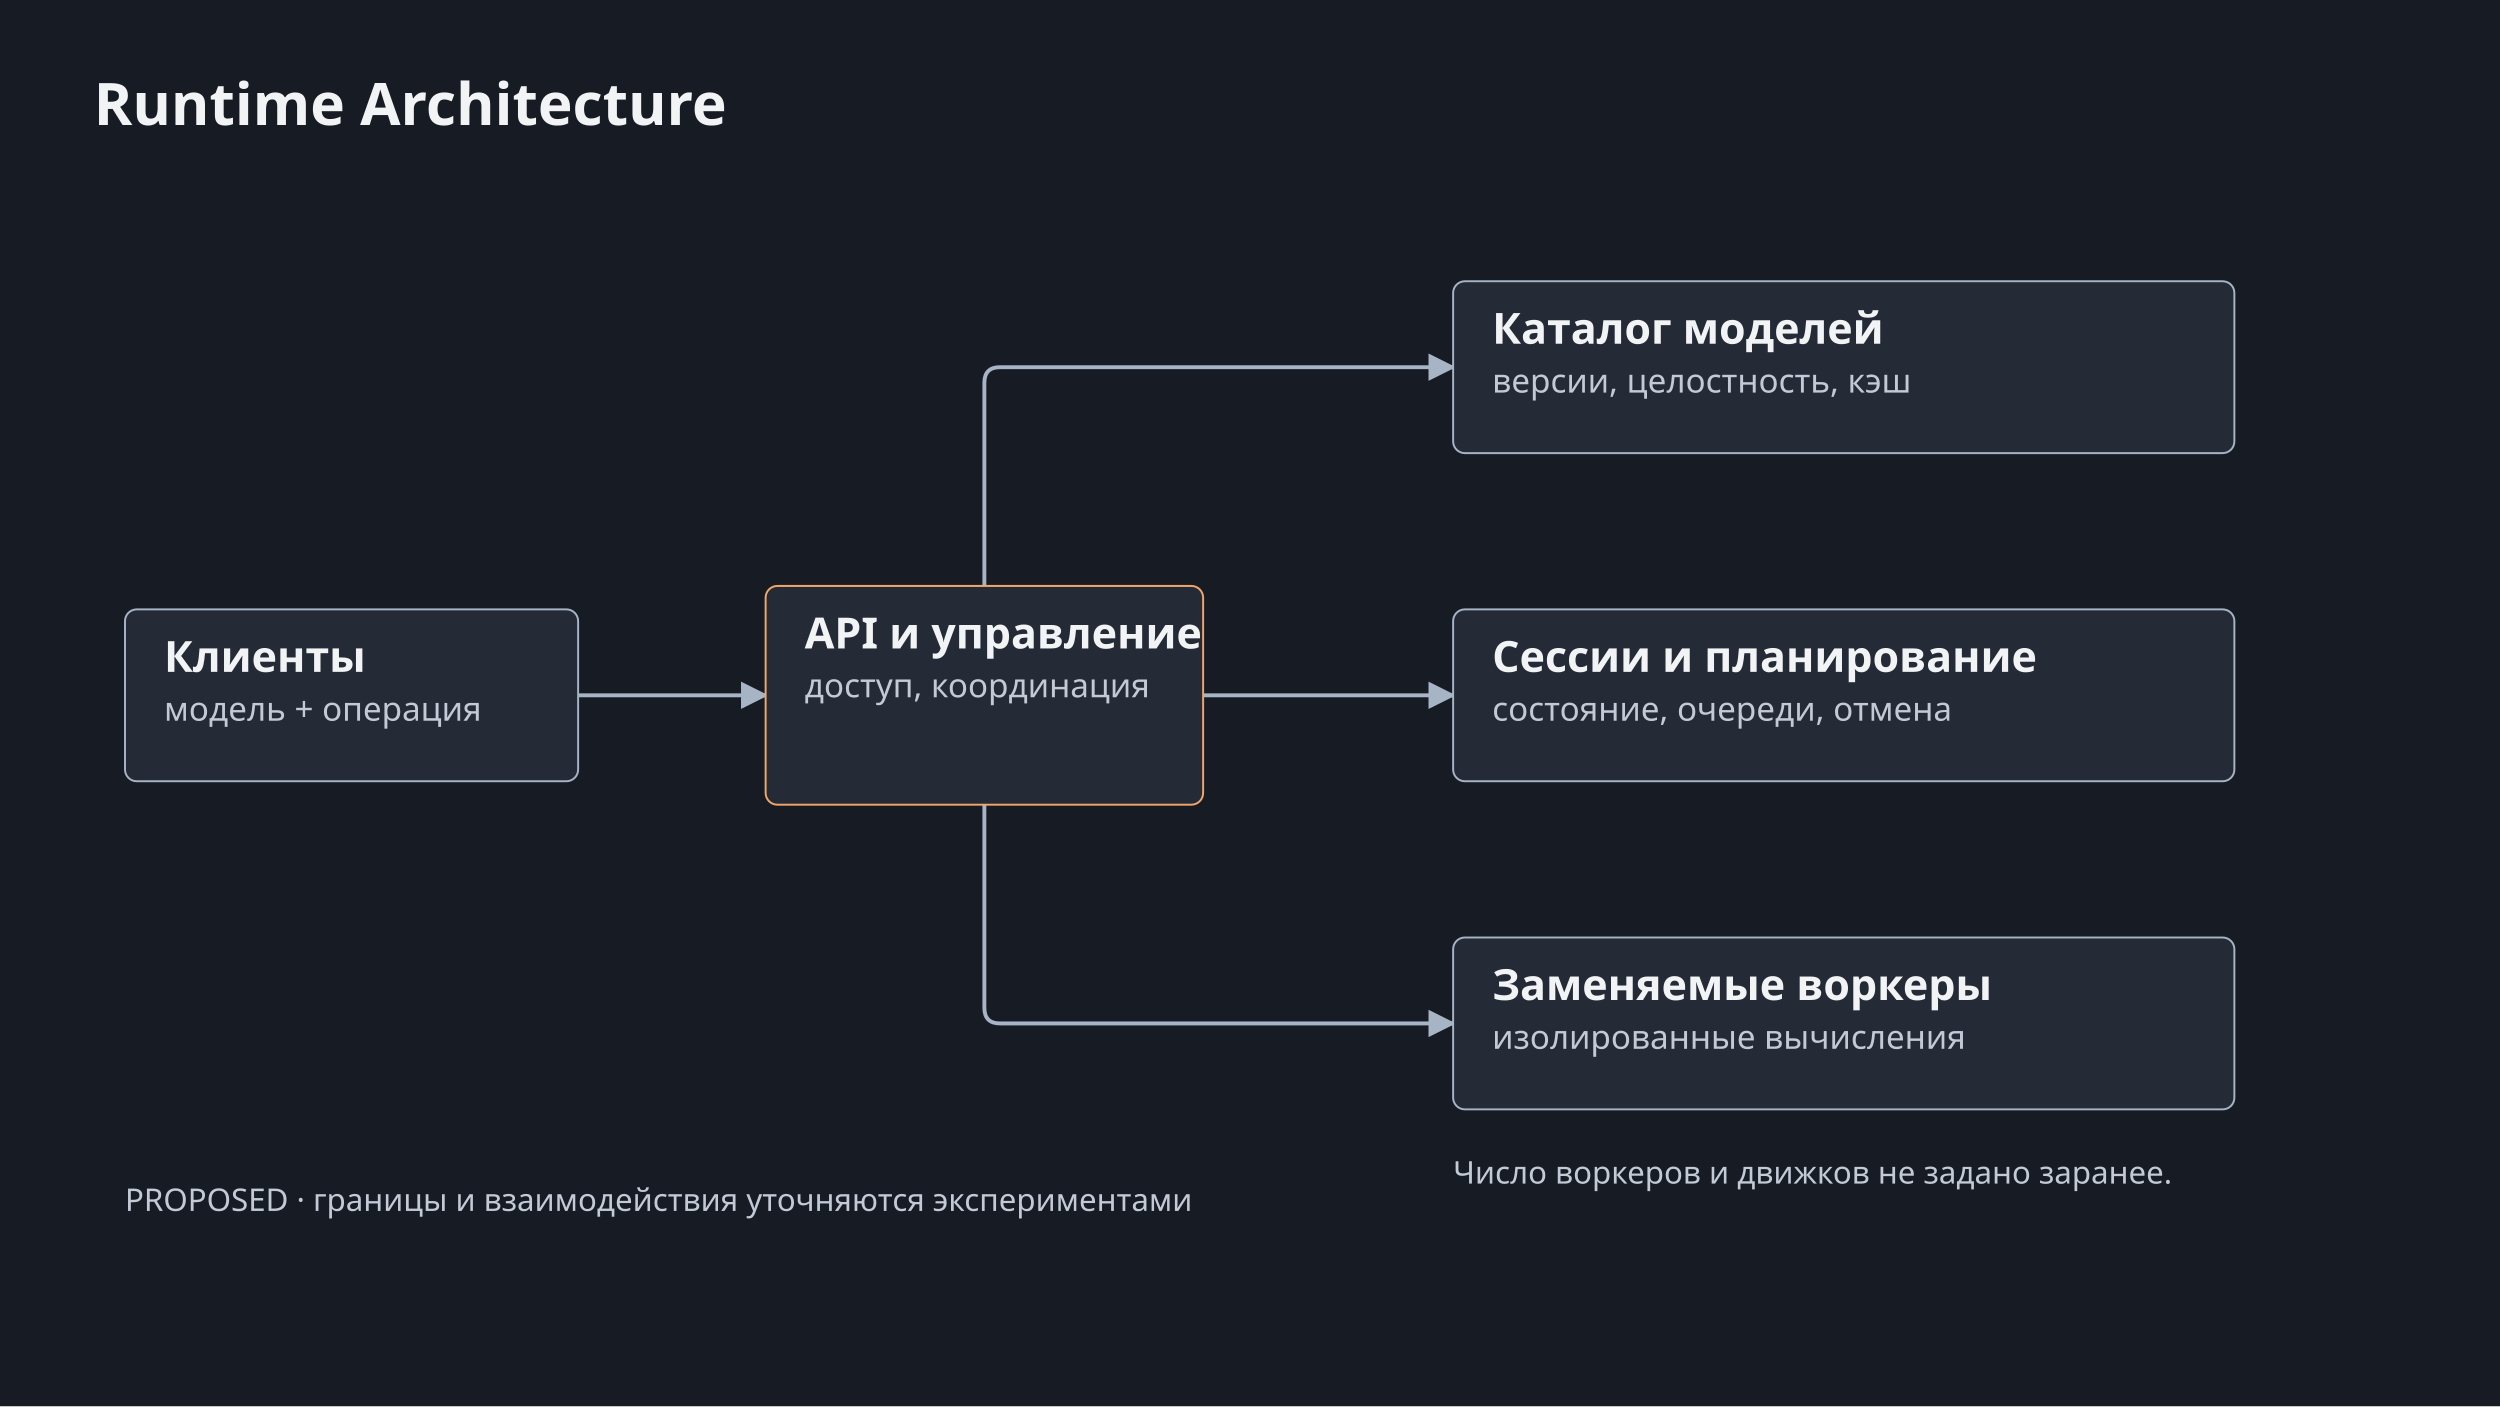
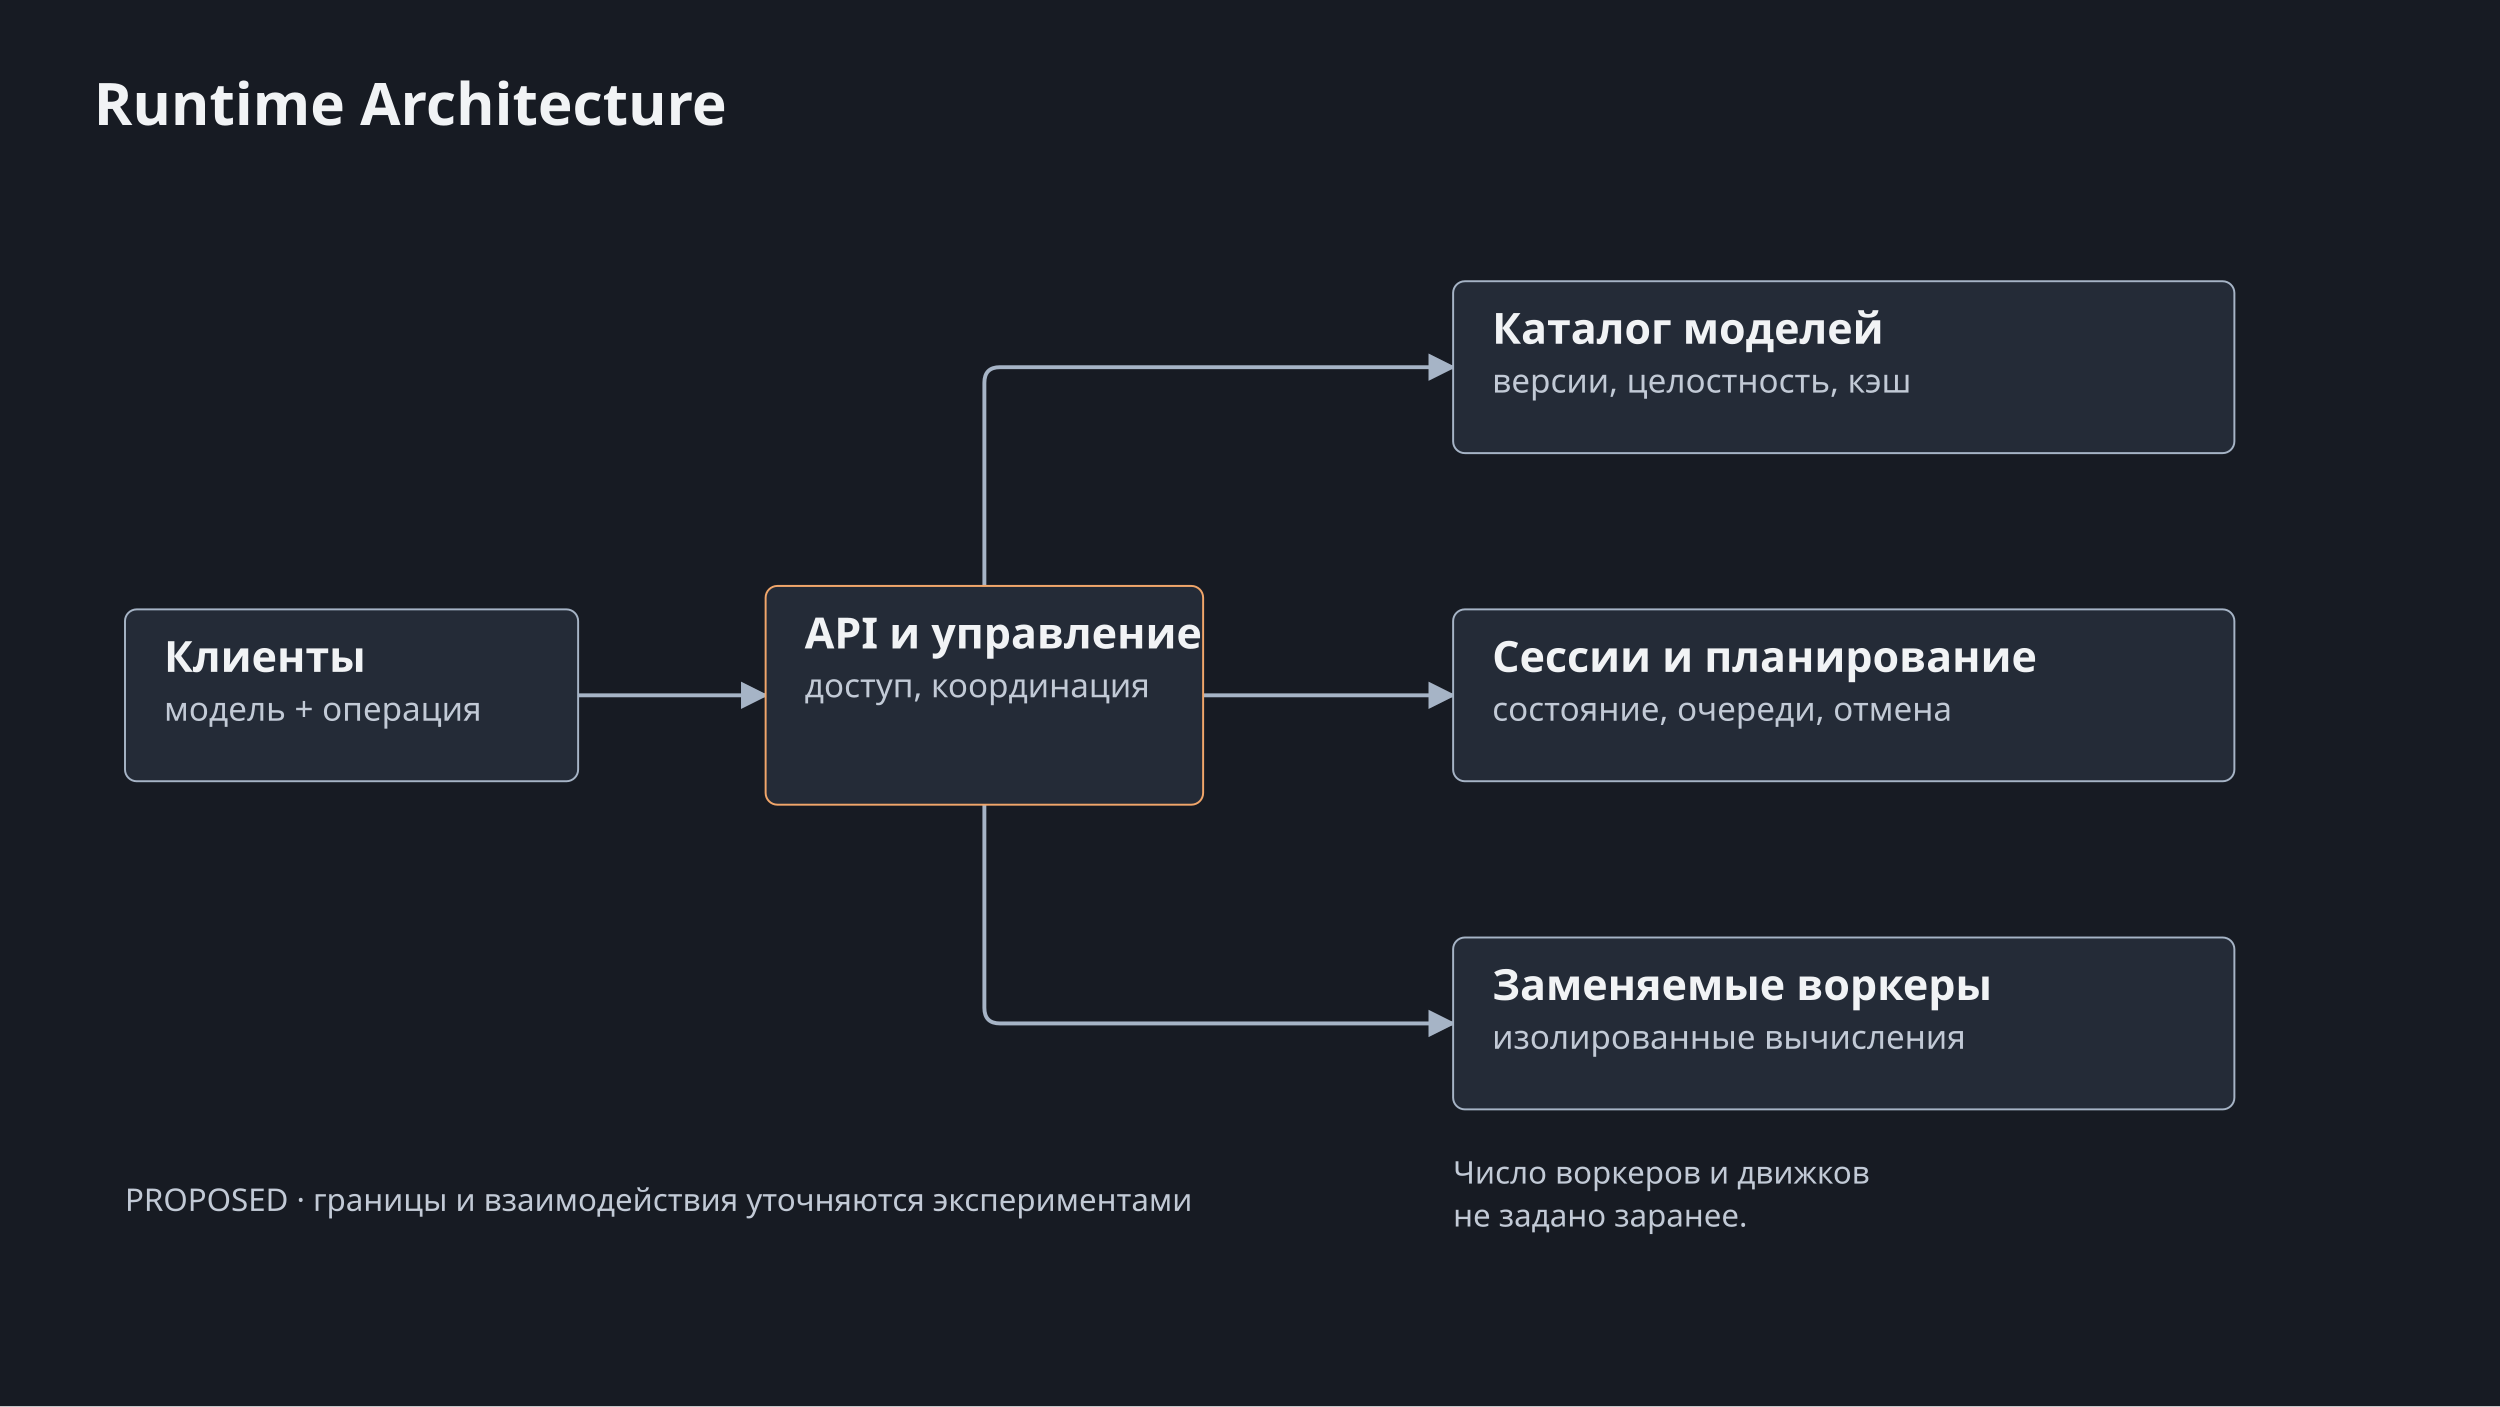
<svg xmlns="http://www.w3.org/2000/svg" viewBox="0 0 1280 720" role="img" aria-labelledby="runtime-architecture-title runtime-architecture-desc" id="runtime-architecture-root">
  <defs>
    <style>#runtime-architecture-root { color: #f1f3f5; font-family: system-ui,sans-serif; }
      #runtime-architecture-root .diagram-container { width:100%;overflow-x:auto }
      #runtime-architecture-root .title { font:600 30px system-ui,sans-serif;fill:#f1f3f5 }
      #runtime-architecture-root .node { font:600 22px system-ui,sans-serif;fill:#f1f3f5 }
      #runtime-architecture-root .sub { font:17px system-ui,sans-serif;fill:#c2cad6 }
      #runtime-architecture-root .label { font:16px system-ui,sans-serif;fill:#c2cad6 }
      @media print {
#runtime-architecture-root .diagram-container { overflow-x:visible }
}</style>
    <marker id="runtime-architecture-arrow" viewBox="0 0 10 10" refX="9" refY="5" markerWidth="7" markerHeight="7" orient="auto-start-reverse">
      <path d="M 0 0 L 10 5 L 0 10 z" fill="#a6b4c6" />
    </marker>
  </defs>
  <rect x="0" y="0" width="1280" height="720" fill="#171b23" />
  <text x="48" y="64" class="title">Runtime Architecture</text>
  <path d="M 296 356 H 392" fill="none" stroke="#a6b4c6" stroke-width="2" marker-end="url(#runtime-architecture-arrow)" />
  <path d="M 504 300 V 196 Q 504 188 512 188 H 744" fill="none" stroke="#a6b4c6" stroke-width="2" marker-end="url(#runtime-architecture-arrow)" />
  <path d="M 616 356 H 744" fill="none" stroke="#a6b4c6" stroke-width="2" marker-end="url(#runtime-architecture-arrow)" />
  <path d="M 504 412 V 516 Q 504 524 512 524 H 744" fill="none" stroke="#a6b4c6" stroke-width="2" marker-end="url(#runtime-architecture-arrow)" />
  <rect x="64" y="312" width="232" height="88" rx="6" fill="#242b37" stroke="#a6b4c6" />
  <text x="84" y="344" class="node">Клиенты</text>
  <text x="84" y="369" class="sub">модель + операция</text>
  <rect x="392" y="300" width="224" height="112" rx="6" fill="#242b37" stroke="#f1a66a" />
  <text x="412" y="332" class="node">API и управление</text>
  <text x="412" y="357" class="sub">доступ, координация</text>
  <rect x="744" y="144" width="400" height="88" rx="6" fill="#242b37" stroke="#a6b4c6" />
  <text x="764" y="176" class="node">Каталог моделей</text>
  <text x="764" y="201" class="sub">версии, целостность, кэш</text>
  <rect x="744" y="312" width="400" height="88" rx="6" fill="#242b37" stroke="#a6b4c6" />
  <text x="764" y="344" class="node">Сессии и планирование</text>
  <text x="764" y="369" class="sub">состояние, очереди, отмена</text>
  <rect x="744" y="480" width="400" height="88" rx="6" fill="#242b37" stroke="#a6b4c6" />
  <text x="764" y="512" class="node">Заменяемые воркеры</text>
  <text x="764" y="537" class="sub">изолированные вычисления</text>
  <text x="64" y="620" class="label">PROPOSED · границы и взаимодействия уточняются экспериментами</text>
-   <text x="744" y="606" class="label">Число воркеров и движков не задано заранее.</text>
+   <text x="744" y="606" class="label">
+     <tspan x="744" y="606">Число воркеров и движков</tspan>
+     <tspan x="744" y="628">не задано заранее.</tspan>
+   </text>
</svg>
